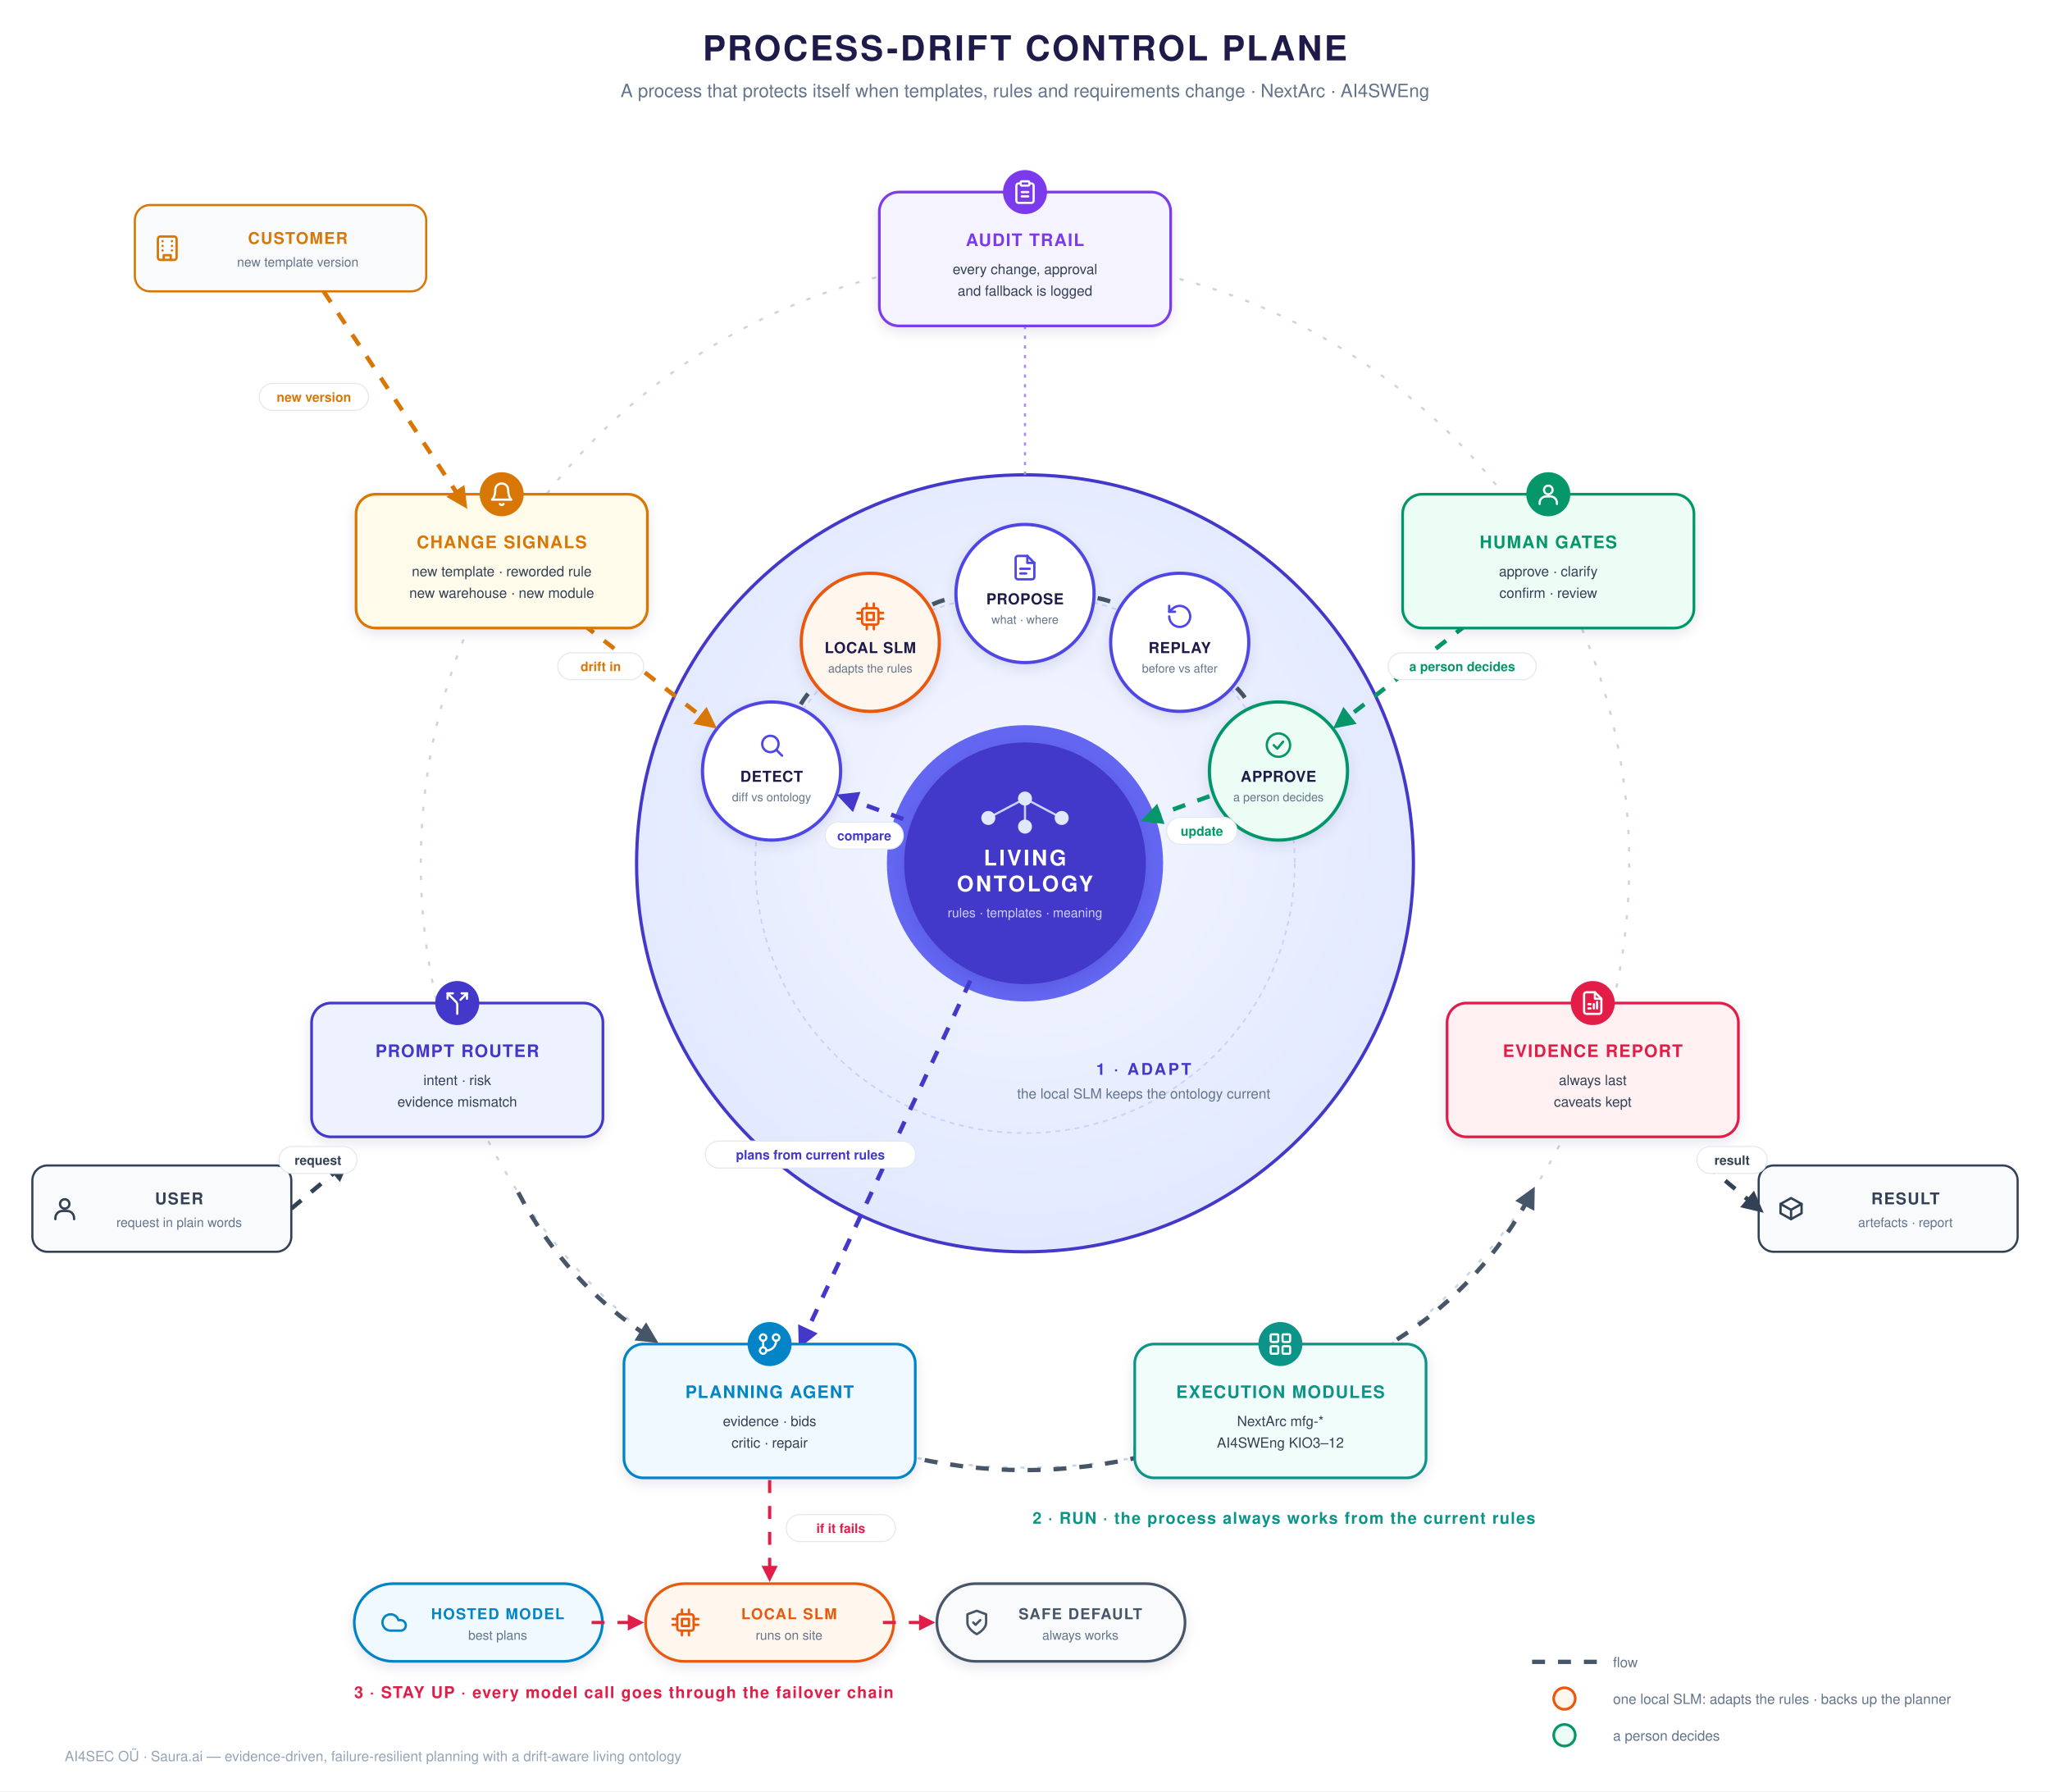
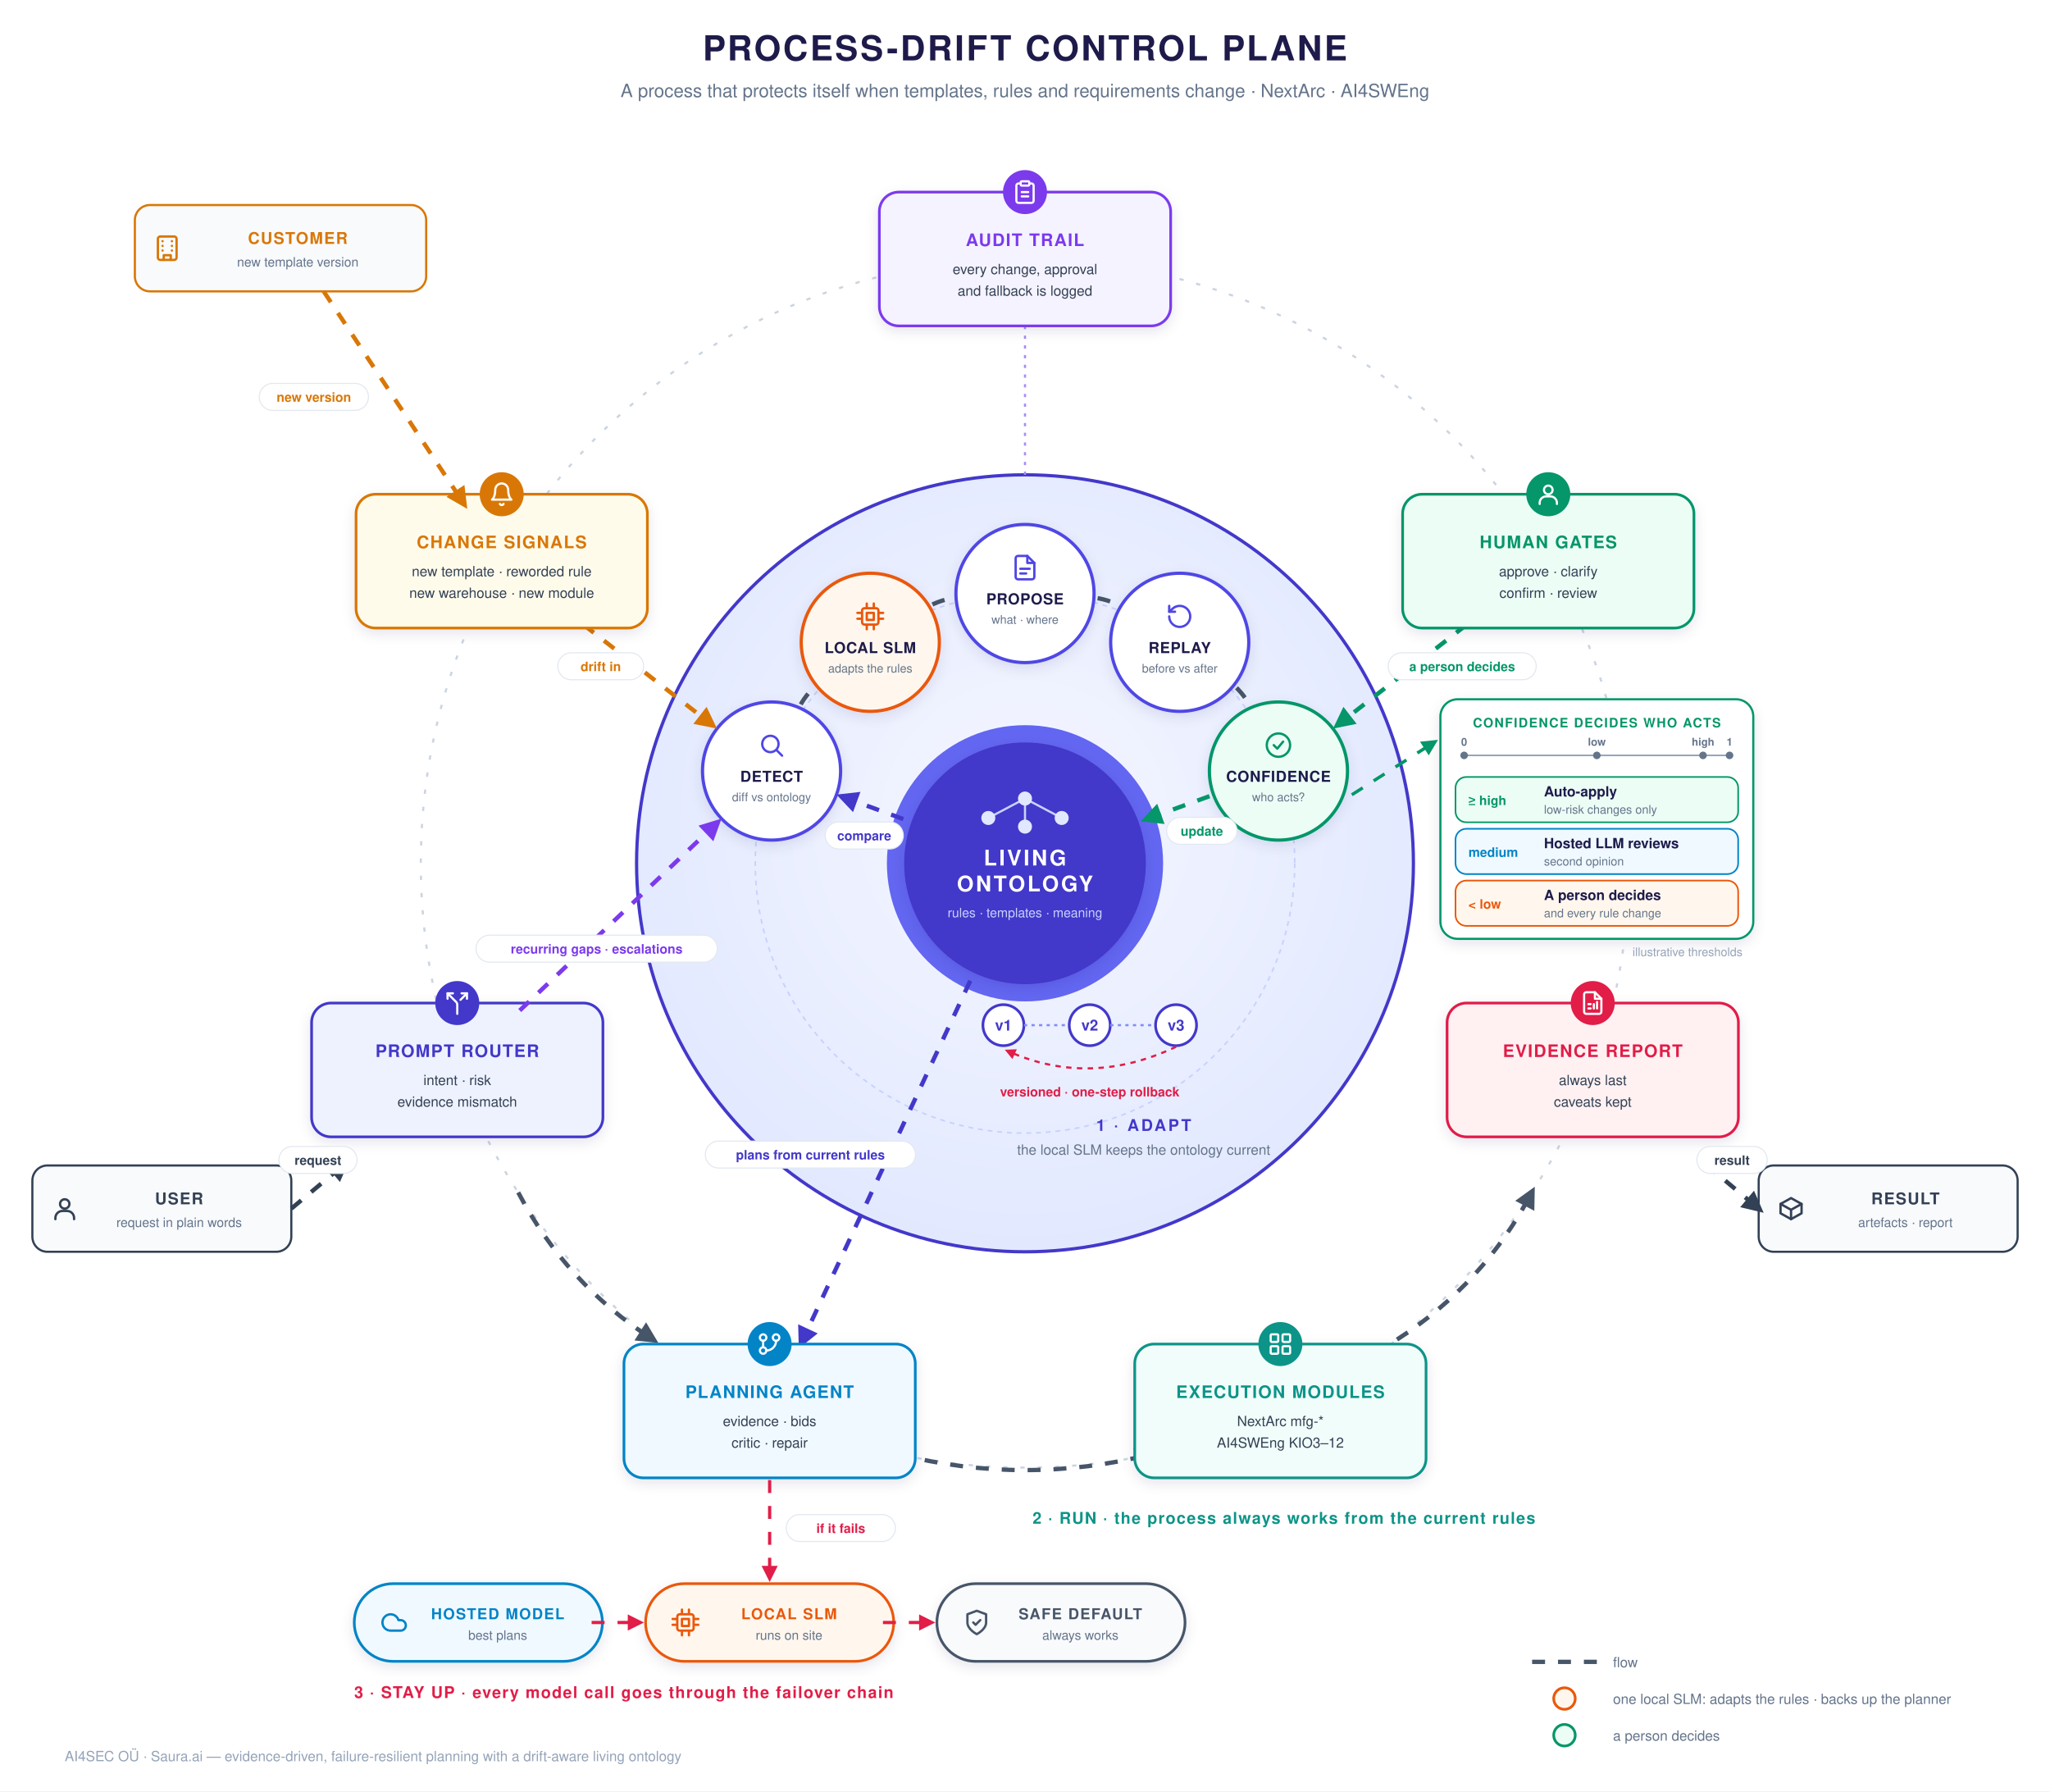
<svg xmlns="http://www.w3.org/2000/svg" width="1900" height="1660" viewBox="0 0 1900 1660" font-family="Helvetica, Arial, sans-serif">
  <defs>
    <style>@keyframes dash { to { stroke-dashoffset: -24; } } .flow { animation: dash 750ms linear infinite; }
@keyframes pulse { 0%,100% { opacity: .25; } 50% { opacity: .7; } } .pulse { animation: pulse 2.4s ease-in-out infinite; }</style>
    <marker id="arrow" viewBox="0 0 10 10" refX="7" refY="5" markerWidth="5" markerHeight="5" orient="auto-start-reverse">
      <path d="M 0 0 L 10 5 L 0 10 z" fill="context-stroke" />
    </marker>
    <filter id="shadow" x="-20%" y="-20%" width="140%" height="140%">
      <feDropShadow dx="0" dy="4" stdDeviation="6" flood-color="#1e1b4b" flood-opacity="0.10" />
    </filter>
    <radialGradient id="core" cx="50%" cy="45%" r="60%">
      <stop offset="0%" stop-color="#f5f7ff" />
      <stop offset="100%" stop-color="#e0e7ff" />
    </radialGradient>
  </defs>
  <rect width="1900" height="1660" fill="#ffffff" />
  <text x="950.0" y="56.0" font-size="32" font-weight="800" fill="#1e1b4b" text-anchor="middle" letter-spacing="2">PROCESS-DRIFT CONTROL PLANE</text>
  <text x="950.0" y="90.0" font-size="17" font-weight="400" fill="#64748b" text-anchor="middle" letter-spacing="0">A process that protects itself when templates, rules and requirements change · NextArc · AI4SWEng</text>
  <circle cx="950" cy="800" r="560" fill="none" stroke="#cbd5e1" stroke-width="2" stroke-dasharray="4 12" />
  <circle cx="950" cy="800" r="360" fill="url(#core)" stroke="#4338ca" stroke-width="3" />
  <circle cx="950" cy="800" r="250" fill="none" stroke="#c7d2fe" stroke-width="1.5" stroke-dasharray="4.5 4.5" />
-   <text x="1060.0" y="996.0" font-size="15" font-weight="800" fill="#4338ca" text-anchor="middle" letter-spacing="2">1 · ADAPT</text>
-   <text x="1060.0" y="1018.0" font-size="13" font-weight="400" fill="#64748b" text-anchor="middle" letter-spacing="0">the local SLM keeps the ontology current</text>
+   <text x="1060.0" y="1048.0" font-size="15" font-weight="800" fill="#4338ca" text-anchor="middle" letter-spacing="2">1 · ADAPT</text>
+   <text x="1060.0" y="1070.0" font-size="13" font-weight="400" fill="#64748b" text-anchor="middle" letter-spacing="0">the local SLM keeps the ontology current</text>
  <circle cx="950" cy="800" r="128" fill="#6366f1" class="pulse" />
  <circle cx="950" cy="800" r="112" fill="#4338ca" filter="url(#shadow)" />
  <path d="M 916 758 L 950 740 L 984 758 M 950 740 L 950 766" stroke="#c7d2fe" stroke-width="2" fill="none" />
  <circle cx="916" cy="758" r="6.5" fill="#e0e7ff" />
  <circle cx="950" cy="740" r="6.5" fill="#e0e7ff" />
  <circle cx="984" cy="758" r="6.5" fill="#e0e7ff" />
  <circle cx="950" cy="766" r="6.5" fill="#e0e7ff" />
  <text x="950.0" y="802.0" font-size="20" font-weight="800" fill="#ffffff" text-anchor="middle" letter-spacing="2">LIVING</text>
  <text x="950.0" y="826.0" font-size="20" font-weight="800" fill="#ffffff" text-anchor="middle" letter-spacing="2">ONTOLOGY</text>
  <text x="950.0" y="850.0" font-size="12" font-weight="400" fill="#c7d2fe" text-anchor="middle" letter-spacing="0">rules · templates · meaning</text>
+   <circle cx="930" cy="950" r="19" fill="#ffffff" stroke="#4338ca" stroke-width="2.5" />
+   <text x="930.0" y="955.0" font-size="14" font-weight="800" fill="#4338ca" text-anchor="middle" letter-spacing="0">v1</text>
+   <circle cx="1010" cy="950" r="19" fill="#ffffff" stroke="#4338ca" stroke-width="2.5" />
+   <text x="1010.0" y="955.0" font-size="14" font-weight="800" fill="#4338ca" text-anchor="middle" letter-spacing="0">v2</text>
+   <path d="M 949 950 L 991 950" stroke="#818cf8" stroke-width="2" stroke-dasharray="3 4" />
+   <circle cx="1090" cy="950" r="19" fill="#ffffff" stroke="#4338ca" stroke-width="2.5" />
+   <text x="1090.0" y="955.0" font-size="14" font-weight="800" fill="#4338ca" text-anchor="middle" letter-spacing="0">v3</text>
+   <path d="M 1029 950 L 1071 950" stroke="#818cf8" stroke-width="2" stroke-dasharray="3 4" />
+   <path d="M 1090 970 Q 1010 1008 934 974" fill="none" stroke="#e11d48" stroke-width="2" stroke-dasharray="5 5" marker-end="url(#arrow)" />
+   <text x="1010.0" y="1016.0" font-size="12" font-weight="600" fill="#e11d48" text-anchor="middle" letter-spacing="0">versioned · one-step rollback</text>
  <path d="M 733.5 675.0 Q 741.7 640.2 773.2 623.2" fill="none" stroke="#475569" stroke-width="4" stroke-dasharray="12 12" marker-end="url(#arrow)" class="flow" />
  <path d="M 844.3 573.4 Q 871.1 549.6 906.6 553.8" fill="none" stroke="#475569" stroke-width="4" stroke-dasharray="12 12" marker-end="url(#arrow)" class="flow" />
  <path d="M 993.4 553.8 Q 1028.9 549.6 1055.7 573.4" fill="none" stroke="#475569" stroke-width="4" stroke-dasharray="12 12" marker-end="url(#arrow)" class="flow" />
  <path d="M 1126.8 623.2 Q 1158.3 640.2 1166.5 675.0" fill="none" stroke="#475569" stroke-width="4" stroke-dasharray="12 12" marker-end="url(#arrow)" class="flow" />
  <circle cx="715.1" cy="714.5" r="64" fill="#ffffff" stroke="#4f46e5" stroke-width="3" filter="url(#shadow)" />
  <g transform="translate(702.1,677.5) scale(1.083)" fill="none" stroke="#4f46e5" stroke-width="2" stroke-linecap="round" stroke-linejoin="round">
    <circle cx="11" cy="11" r="7" />
    <path d="m21 21-4.3-4.3" />
  </g>
  <text x="715.1" y="724.5" font-size="14" font-weight="800" fill="#1e1b4b" text-anchor="middle" letter-spacing="0.5">DETECT</text>
  <text x="715.1" y="742.5" font-size="11" font-weight="400" fill="#64748b" text-anchor="middle" letter-spacing="0">diff vs ontology</text>
  <circle cx="806.6" cy="595.2" r="64" fill="#fff7ed" stroke="#ea580c" stroke-width="3" filter="url(#shadow)" />
  <g transform="translate(793.6,558.2) scale(1.083)" fill="none" stroke="#ea580c" stroke-width="2" stroke-linecap="round" stroke-linejoin="round">
    <rect x="5" y="5" width="14" height="14" rx="2" />
    <rect x="9" y="9" width="6" height="6" />
    <path d="M9 1v3M15 1v3M9 20v3M15 20v3M20 9h3M20 14h3M1 9h3M1 14h3" />
  </g>
  <text x="806.6" y="605.2" font-size="14" font-weight="800" fill="#1e1b4b" text-anchor="middle" letter-spacing="0.5">LOCAL SLM</text>
  <text x="806.6" y="623.2" font-size="11" font-weight="400" fill="#64748b" text-anchor="middle" letter-spacing="0">adapts the rules</text>
  <circle cx="950.0" cy="550.0" r="64" fill="#ffffff" stroke="#4f46e5" stroke-width="3" filter="url(#shadow)" />
  <g transform="translate(937.0,513.0) scale(1.083)" fill="none" stroke="#4f46e5" stroke-width="2" stroke-linecap="round" stroke-linejoin="round">
    <path d="M14 2H6a2 2 0 0 0-2 2v16a2 2 0 0 0 2 2h12a2 2 0 0 0 2-2V8z" />
    <path d="M14 2v6h6" />
    <path d="M8 13h8M8 17h5" />
  </g>
  <text x="950.0" y="560.0" font-size="14" font-weight="800" fill="#1e1b4b" text-anchor="middle" letter-spacing="0.5">PROPOSE</text>
  <text x="950.0" y="578.0" font-size="11" font-weight="400" fill="#64748b" text-anchor="middle" letter-spacing="0">what · where</text>
  <circle cx="1093.4" cy="595.2" r="64" fill="#ffffff" stroke="#4f46e5" stroke-width="3" filter="url(#shadow)" />
  <g transform="translate(1080.4,558.2) scale(1.083)" fill="none" stroke="#4f46e5" stroke-width="2" stroke-linecap="round" stroke-linejoin="round">
    <path d="M3 12a9 9 0 1 0 3-6.7L3 8" />
    <path d="M3 3v5h5" />
  </g>
  <text x="1093.4" y="605.2" font-size="14" font-weight="800" fill="#1e1b4b" text-anchor="middle" letter-spacing="0.5">REPLAY</text>
  <text x="1093.4" y="623.2" font-size="11" font-weight="400" fill="#64748b" text-anchor="middle" letter-spacing="0">before vs after</text>
  <circle cx="1184.9" cy="714.5" r="64" fill="#ecfdf5" stroke="#059669" stroke-width="3" filter="url(#shadow)" />
  <g transform="translate(1171.9,677.5) scale(1.083)" fill="none" stroke="#059669" stroke-width="2" stroke-linecap="round" stroke-linejoin="round">
    <circle cx="12" cy="12" r="10" />
    <path d="m8 12 3 3 5-6" />
  </g>
-   <text x="1184.9" y="724.5" font-size="14" font-weight="800" fill="#1e1b4b" text-anchor="middle" letter-spacing="0.5">APPROVE</text>
-   <text x="1184.9" y="742.5" font-size="11" font-weight="400" fill="#64748b" text-anchor="middle" letter-spacing="0">a person decides</text>
+   <text x="1184.9" y="724.5" font-size="14" font-weight="800" fill="#1e1b4b" text-anchor="middle" letter-spacing="0.5">CONFIDENCE</text>
+   <text x="1184.9" y="742.5" font-size="11" font-weight="400" fill="#64748b" text-anchor="middle" letter-spacing="0">who acts?</text>
  <path d="M 1121.0 737.8 L 1062.8 759.0" fill="none" stroke="#059669" stroke-width="4" stroke-dasharray="12 12" marker-end="url(#arrow)" class="flow" />
  <rect x="1081.3" y="757.4" width="65.2" height="25" rx="12.5" fill="#ffffff" stroke="#e2e8f0" />
  <text x="1113.9" y="774.4" font-size="12" font-weight="600" fill="#059669" text-anchor="middle" letter-spacing="0">update</text>
  <path d="M 837.2 759.0 L 780.9 738.4" fill="none" stroke="#4338ca" stroke-width="4" stroke-dasharray="12 12" marker-end="url(#arrow)" class="flow" />
  <rect x="764.8" y="761.7" width="72.4" height="25" rx="12.5" fill="#ffffff" stroke="#e2e8f0" />
  <text x="801.0" y="778.7" font-size="12" font-weight="600" fill="#4338ca" text-anchor="middle" letter-spacing="0">compare</text>
  <path d="M 480.3 1105.0 Q 524.7 1189.7 605.2 1241.3" fill="none" stroke="#475569" stroke-width="4" stroke-dasharray="12 12" marker-end="url(#arrow)" class="flow" />
  <path d="M 833.6 1347.8 Q 950.0 1376.8 1066.4 1347.8" fill="none" stroke="#475569" stroke-width="4" stroke-dasharray="12 12" marker-end="url(#arrow)" class="flow" />
  <path d="M 1294.8 1241.3 Q 1375.3 1189.7 1419.7 1105.0" fill="none" stroke="#475569" stroke-width="4" stroke-dasharray="12 12" marker-end="url(#arrow)" class="flow" />
  <text x="1190.0" y="1412.0" font-size="15" font-weight="800" fill="#0d9488" text-anchor="middle" letter-spacing="1">2 · RUN · the process always works from the current rules</text>
  <path d="M 521.9 564.2 L 659.8 671.5" fill="none" stroke="#d97706" stroke-width="4" stroke-dasharray="12 12" marker-end="url(#arrow)" class="flow" />
  <rect x="517.0" y="604.9" width="79.6" height="25" rx="12.5" fill="#ffffff" stroke="#e2e8f0" />
  <text x="556.8" y="621.9" font-size="12" font-weight="600" fill="#d97706" text-anchor="middle" letter-spacing="0">drift in</text>
  <path d="M 1378.1 564.2 L 1240.2 671.5" fill="none" stroke="#059669" stroke-width="4" stroke-dasharray="12 12" marker-end="url(#arrow)" class="flow" />
  <rect x="1286.6" y="604.9" width="137.2" height="25" rx="12.5" fill="#ffffff" stroke="#e2e8f0" />
  <text x="1355.2" y="621.9" font-size="12" font-weight="600" fill="#059669" text-anchor="middle" letter-spacing="0">a person decides</text>
  <path d="M 899.3 908.8 L 742.9 1244.1" fill="none" stroke="#4338ca" stroke-width="4" stroke-dasharray="12 12" marker-end="url(#arrow)" class="flow" />
  <rect x="653.7" y="1057.4" width="194.8" height="25" rx="12.5" fill="#ffffff" stroke="#e2e8f0" />
  <text x="751.1" y="1074.4" font-size="12" font-weight="600" fill="#4338ca" text-anchor="middle" letter-spacing="0">plans from current rules</text>
  <path d="M 950.0 302.0 L 950 440" stroke="#a78bfa" stroke-width="2" stroke-dasharray="3 6" fill="none" />
  <rect x="330.0" y="458.0" width="270" height="124" rx="18" fill="#fffbeb" stroke="#d97706" stroke-width="2.5" filter="url(#shadow)" />
  <circle cx="465.0" cy="458.0" r="20.4" fill="#d97706" />
  <g transform="translate(453.0,446.0) scale(1.000)" fill="none" stroke="#ffffff" stroke-width="2" stroke-linecap="round" stroke-linejoin="round">
    <path d="M6 8a6 6 0 0 1 12 0c0 7 3 9 3 9H3s3-2 3-9" />
    <path d="M10.3 21a1.94 1.94 0 0 0 3.4 0" />
  </g>
  <text x="465.0" y="508.0" font-size="16" font-weight="700" fill="#d97706" text-anchor="middle" letter-spacing="1">CHANGE SIGNALS</text>
  <text x="465.0" y="534.0" font-size="13" font-weight="400" fill="#334155" text-anchor="middle" letter-spacing="0">new template · reworded rule</text>
  <text x="465.0" y="554.0" font-size="13" font-weight="400" fill="#334155" text-anchor="middle" letter-spacing="0">new warehouse · new module</text>
  <rect x="815.0" y="178.0" width="270" height="124" rx="18" fill="#f5f3ff" stroke="#7c3aed" stroke-width="2.5" filter="url(#shadow)" />
  <circle cx="950.0" cy="178.0" r="20.4" fill="#7c3aed" />
  <g transform="translate(938.0,166.0) scale(1.000)" fill="none" stroke="#ffffff" stroke-width="2" stroke-linecap="round" stroke-linejoin="round">
    <rect x="8" y="2" width="8" height="4" rx="1" />
    <path d="M16 4h2a2 2 0 0 1 2 2v14a2 2 0 0 1-2 2H6a2 2 0 0 1-2-2V6a2 2 0 0 1 2-2h2" />
    <path d="M9 12h6M9 16h6" />
  </g>
  <text x="950.0" y="228.0" font-size="16" font-weight="700" fill="#7c3aed" text-anchor="middle" letter-spacing="1">AUDIT TRAIL</text>
  <text x="950.0" y="254.0" font-size="13" font-weight="400" fill="#334155" text-anchor="middle" letter-spacing="0">every change, approval</text>
  <text x="950.0" y="274.0" font-size="13" font-weight="400" fill="#334155" text-anchor="middle" letter-spacing="0">and fallback is logged</text>
  <rect x="1300.0" y="458.0" width="270" height="124" rx="18" fill="#ecfdf5" stroke="#059669" stroke-width="2.5" filter="url(#shadow)" />
  <circle cx="1435.0" cy="458.0" r="20.4" fill="#059669" />
  <g transform="translate(1423.0,446.0) scale(1.000)" fill="none" stroke="#ffffff" stroke-width="2" stroke-linecap="round" stroke-linejoin="round">
    <circle cx="12" cy="8" r="4" />
    <path d="M4 21v-1a6 6 0 0 1 6-6h4a6 6 0 0 1 6 6v1" />
  </g>
  <text x="1435.0" y="508.0" font-size="16" font-weight="700" fill="#059669" text-anchor="middle" letter-spacing="1">HUMAN GATES</text>
  <text x="1435.0" y="534.0" font-size="13" font-weight="400" fill="#334155" text-anchor="middle" letter-spacing="0">approve · clarify</text>
  <text x="1435.0" y="554.0" font-size="13" font-weight="400" fill="#334155" text-anchor="middle" letter-spacing="0">confirm · review</text>
  <rect x="288.8" y="929.5" width="270" height="124" rx="18" fill="#eef2ff" stroke="#4338ca" stroke-width="2.5" filter="url(#shadow)" />
  <circle cx="423.8" cy="929.5" r="20.4" fill="#4338ca" />
  <g transform="translate(411.8,917.5) scale(1.000)" fill="none" stroke="#ffffff" stroke-width="2" stroke-linecap="round" stroke-linejoin="round">
    <path d="M16 3h5v5" />
    <path d="M8 3H3v5" />
    <path d="M12 22v-8.3a4 4 0 0 0-1.2-2.9L3 3" />
    <path d="m15 9 6-6" />
  </g>
  <text x="423.8" y="979.5" font-size="16" font-weight="700" fill="#4338ca" text-anchor="middle" letter-spacing="1">PROMPT ROUTER</text>
  <text x="423.8" y="1005.5" font-size="13" font-weight="400" fill="#334155" text-anchor="middle" letter-spacing="0">intent · risk</text>
  <text x="423.8" y="1025.5" font-size="13" font-weight="400" fill="#334155" text-anchor="middle" letter-spacing="0">evidence mismatch</text>
  <rect x="578.3" y="1245.5" width="270" height="124" rx="18" fill="#f0f9ff" stroke="#0284c7" stroke-width="2.5" filter="url(#shadow)" />
  <circle cx="713.3" cy="1245.5" r="20.4" fill="#0284c7" />
  <g transform="translate(701.3,1233.5) scale(1.000)" fill="none" stroke="#ffffff" stroke-width="2" stroke-linecap="round" stroke-linejoin="round">
    <circle cx="6" cy="6" r="3" />
    <circle cx="6" cy="18" r="3" />
    <circle cx="18" cy="6" r="3" />
    <path d="M6 9v6" />
    <path d="M18 9a9 9 0 0 1-9 9" />
  </g>
  <text x="713.3" y="1295.5" font-size="16" font-weight="700" fill="#0284c7" text-anchor="middle" letter-spacing="1">PLANNING AGENT</text>
  <text x="713.3" y="1321.5" font-size="13" font-weight="400" fill="#334155" text-anchor="middle" letter-spacing="0">evidence · bids</text>
  <text x="713.3" y="1341.5" font-size="13" font-weight="400" fill="#334155" text-anchor="middle" letter-spacing="0">critic · repair</text>
  <rect x="1051.7" y="1245.5" width="270" height="124" rx="18" fill="#f0fdfa" stroke="#0d9488" stroke-width="2.5" filter="url(#shadow)" />
  <circle cx="1186.7" cy="1245.5" r="20.4" fill="#0d9488" />
  <g transform="translate(1174.7,1233.5) scale(1.000)" fill="none" stroke="#ffffff" stroke-width="2" stroke-linecap="round" stroke-linejoin="round">
    <rect x="3" y="3" width="7" height="7" rx="1" />
    <rect x="14" y="3" width="7" height="7" rx="1" />
    <rect x="3" y="14" width="7" height="7" rx="1" />
    <rect x="14" y="14" width="7" height="7" rx="1" />
  </g>
  <text x="1186.7" y="1295.5" font-size="16" font-weight="700" fill="#0d9488" text-anchor="middle" letter-spacing="1">EXECUTION MODULES</text>
  <text x="1186.7" y="1321.5" font-size="13" font-weight="400" fill="#334155" text-anchor="middle" letter-spacing="0">NextArc mfg-*</text>
  <text x="1186.7" y="1341.5" font-size="13" font-weight="400" fill="#334155" text-anchor="middle" letter-spacing="0">AI4SWEng KIO3–12</text>
  <rect x="1341.2" y="929.5" width="270" height="124" rx="18" fill="#fff1f2" stroke="#e11d48" stroke-width="2.5" filter="url(#shadow)" />
  <circle cx="1476.2" cy="929.5" r="20.4" fill="#e11d48" />
  <g transform="translate(1464.2,917.5) scale(1.000)" fill="none" stroke="#ffffff" stroke-width="2" stroke-linecap="round" stroke-linejoin="round">
    <path d="M14 2H6a2 2 0 0 0-2 2v16a2 2 0 0 0 2 2h12a2 2 0 0 0 2-2V8z" />
    <path d="M14 2v6h6" />
    <path d="M8 13h2M8 17h2M13 17v-4M16 17v-6" />
  </g>
  <text x="1476.2" y="979.5" font-size="16" font-weight="700" fill="#e11d48" text-anchor="middle" letter-spacing="1">EVIDENCE REPORT</text>
  <text x="1476.2" y="1005.5" font-size="13" font-weight="400" fill="#334155" text-anchor="middle" letter-spacing="0">always last</text>
  <text x="1476.2" y="1025.5" font-size="13" font-weight="400" fill="#334155" text-anchor="middle" letter-spacing="0">caveats kept</text>
+   <path d="M 481.7 936.4 L 664.4 762.7" fill="none" stroke="#7c3aed" stroke-width="4" stroke-dasharray="12 12" marker-end="url(#arrow)" class="flow" />
+   <rect x="441.2" y="866.6" width="223.6" height="25" rx="12.5" fill="#ffffff" stroke="#e2e8f0" />
+   <text x="553.0" y="883.6" font-size="12" font-weight="600" fill="#7c3aed" text-anchor="middle" letter-spacing="0">recurring gaps · escalations</text>
+   <rect x="1335" y="648" width="290" height="222" rx="16" fill="#ffffff" stroke="#059669" stroke-width="2" filter="url(#shadow)" />
+   <text x="1480.0" y="674.0" font-size="12" font-weight="800" fill="#059669" text-anchor="middle" letter-spacing="1">CONFIDENCE DECIDES WHO ACTS</text>
+   <path d="M 1357 700 L 1603 700" stroke="#94a3b8" stroke-width="1.5" />
+   <circle cx="1357.0" cy="700" r="3.5" fill="#64748b" />
+   <text x="1357.0" y="691.0" font-size="10" font-weight="600" fill="#64748b" text-anchor="middle" letter-spacing="0">0</text>
+   <circle cx="1480.0" cy="700" r="3.5" fill="#64748b" />
+   <text x="1480.0" y="691.0" font-size="10" font-weight="600" fill="#64748b" text-anchor="middle" letter-spacing="0">low</text>
+   <circle cx="1578.4" cy="700" r="3.5" fill="#64748b" />
+   <text x="1578.4" y="691.0" font-size="10" font-weight="600" fill="#64748b" text-anchor="middle" letter-spacing="0">high</text>
+   <circle cx="1603.0" cy="700" r="3.5" fill="#64748b" />
+   <text x="1603.0" y="691.0" font-size="10" font-weight="600" fill="#64748b" text-anchor="middle" letter-spacing="0">1</text>
+   <rect x="1349" y="720" width="262" height="42" rx="10" fill="#ecfdf5" stroke="#059669" stroke-width="1.5" />
+   <text x="1361.0" y="746.0" font-size="12" font-weight="800" fill="#059669" text-anchor="start" letter-spacing="0">≥ high</text>
+   <text x="1431.0" y="738.0" font-size="13" font-weight="800" fill="#1e1b4b" text-anchor="start" letter-spacing="0">Auto-apply</text>
+   <text x="1431.0" y="754.0" font-size="11" font-weight="400" fill="#64748b" text-anchor="start" letter-spacing="0">low-risk changes only</text>
+   <rect x="1349" y="768" width="262" height="42" rx="10" fill="#f0f9ff" stroke="#0284c7" stroke-width="1.5" />
+   <text x="1361.0" y="794.0" font-size="12" font-weight="800" fill="#0284c7" text-anchor="start" letter-spacing="0">medium</text>
+   <text x="1431.0" y="786.0" font-size="13" font-weight="800" fill="#1e1b4b" text-anchor="start" letter-spacing="0">Hosted LLM reviews</text>
+   <text x="1431.0" y="802.0" font-size="11" font-weight="400" fill="#64748b" text-anchor="start" letter-spacing="0">second opinion</text>
+   <rect x="1349" y="816" width="262" height="42" rx="10" fill="#fff7ed" stroke="#ea580c" stroke-width="1.5" />
+   <text x="1361.0" y="842.0" font-size="12" font-weight="800" fill="#ea580c" text-anchor="start" letter-spacing="0">&lt; low</text>
+   <text x="1431.0" y="834.0" font-size="13" font-weight="800" fill="#1e1b4b" text-anchor="start" letter-spacing="0">A person decides</text>
+   <text x="1431.0" y="850.0" font-size="11" font-weight="400" fill="#64748b" text-anchor="start" letter-spacing="0">and every rule change</text>
+   <text x="1615.0" y="886.0" font-size="11" font-weight="400" fill="#94a3b8" text-anchor="end" letter-spacing="0">illustrative thresholds</text>
+   <path d="M 1252.9 736.5 L 1329 688" fill="none" stroke="#059669" stroke-width="3" stroke-dasharray="12 12" marker-end="url(#arrow)" class="flow" />
  <rect x="30.0" y="1080.0" width="240" height="80" rx="14" fill="#f8fafc" stroke="#334155" stroke-width="2" />
  <g transform="translate(47.0,1107.0) scale(1.083)" fill="none" stroke="#334155" stroke-width="2" stroke-linecap="round" stroke-linejoin="round">
    <circle cx="12" cy="8" r="4" />
    <path d="M4 21v-1a6 6 0 0 1 6-6h4a6 6 0 0 1 6 6v1" />
  </g>
  <text x="166.0" y="1116.0" font-size="15" font-weight="800" fill="#334155" text-anchor="middle" letter-spacing="1">USER</text>
  <text x="166.0" y="1137.0" font-size="12" font-weight="400" fill="#64748b" text-anchor="middle" letter-spacing="0">request in plain words</text>
  <path d="M 270.0 1120.0 L 319.4 1078.7" fill="none" stroke="#334155" stroke-width="4" stroke-dasharray="12 12" marker-end="url(#arrow)" class="flow" />
  <rect x="258.5" y="1062.4" width="72.4" height="25" rx="12.5" fill="#ffffff" stroke="#e2e8f0" />
  <text x="294.7" y="1079.4" font-size="12" font-weight="600" fill="#334155" text-anchor="middle" letter-spacing="0">request</text>
  <rect x="1630.0" y="1080.0" width="240" height="80" rx="14" fill="#f8fafc" stroke="#334155" stroke-width="2" />
  <g transform="translate(1647.0,1107.0) scale(1.083)" fill="none" stroke="#334155" stroke-width="2" stroke-linecap="round" stroke-linejoin="round">
    <path d="M21 8 12 3 3 8v8l9 5 9-5z" />
    <path d="M3 8l9 5 9-5M12 13v8" />
  </g>
  <text x="1766.0" y="1116.0" font-size="15" font-weight="800" fill="#334155" text-anchor="middle" letter-spacing="1">RESULT</text>
  <text x="1766.0" y="1137.0" font-size="12" font-weight="400" fill="#64748b" text-anchor="middle" letter-spacing="0">artefacts · report</text>
  <path d="M 1580.6 1078.7 L 1630.0 1120.0" fill="none" stroke="#334155" stroke-width="4" stroke-dasharray="12 12" marker-end="url(#arrow)" class="flow" />
  <rect x="1572.7" y="1062.4" width="65.2" height="25" rx="12.5" fill="#ffffff" stroke="#e2e8f0" />
  <text x="1605.3" y="1079.4" font-size="12" font-weight="600" fill="#334155" text-anchor="middle" letter-spacing="0">result</text>
  <rect x="125.0" y="190.0" width="270" height="80" rx="14" fill="#f8fafc" stroke="#d97706" stroke-width="2" />
  <g transform="translate(142.0,217.0) scale(1.083)" fill="none" stroke="#d97706" stroke-width="2" stroke-linecap="round" stroke-linejoin="round">
    <rect x="4" y="2" width="16" height="20" rx="2" />
    <path d="M9 22v-4h6v4M8 6h.01M16 6h.01M8 10h.01M16 10h.01M8 14h.01M16 14h.01" />
  </g>
  <text x="276.0" y="226.0" font-size="15" font-weight="800" fill="#d97706" text-anchor="middle" letter-spacing="1">CUSTOMER</text>
  <text x="276.0" y="247.0" font-size="12" font-weight="400" fill="#64748b" text-anchor="middle" letter-spacing="0">new template version</text>
  <path d="M 300.0 270.0 L 429.8 466.6" fill="none" stroke="#d97706" stroke-width="4" stroke-dasharray="12 12" marker-end="url(#arrow)" class="flow" />
  <rect x="240.3" y="355.3" width="101.2" height="25" rx="12.5" fill="#ffffff" stroke="#e2e8f0" />
  <text x="290.9" y="372.3" font-size="12" font-weight="600" fill="#d97706" text-anchor="middle" letter-spacing="0">new version</text>
  <rect x="328.334" y="1467.532" width="230" height="72" rx="36" fill="#f0f9ff" stroke="#0284c7" stroke-width="2.5" filter="url(#shadow)" />
  <g transform="translate(352.3,1490.5) scale(1.083)" fill="none" stroke="#0284c7" stroke-width="2" stroke-linecap="round" stroke-linejoin="round">
    <path d="M17.5 19H9a7 7 0 1 1 6.7-9h1.8a4.5 4.5 0 1 1 0 9z" />
  </g>
  <text x="461.3" y="1500.5" font-size="14" font-weight="800" fill="#0284c7" text-anchor="middle" letter-spacing="1">HOSTED MODEL</text>
  <text x="461.3" y="1519.5" font-size="12" font-weight="400" fill="#64748b" text-anchor="middle" letter-spacing="0">best plans</text>
  <rect x="598.334" y="1467.532" width="230" height="72" rx="36" fill="#fff7ed" stroke="#ea580c" stroke-width="2.5" filter="url(#shadow)" />
  <g transform="translate(622.3,1490.5) scale(1.083)" fill="none" stroke="#ea580c" stroke-width="2" stroke-linecap="round" stroke-linejoin="round">
    <rect x="5" y="5" width="14" height="14" rx="2" />
    <rect x="9" y="9" width="6" height="6" />
    <path d="M9 1v3M15 1v3M9 20v3M15 20v3M20 9h3M20 14h3M1 9h3M1 14h3" />
  </g>
  <text x="731.3" y="1500.5" font-size="14" font-weight="800" fill="#ea580c" text-anchor="middle" letter-spacing="1">LOCAL SLM</text>
  <text x="731.3" y="1519.5" font-size="12" font-weight="400" fill="#64748b" text-anchor="middle" letter-spacing="0">runs on site</text>
  <path d="M 548.334 1503.532 L 592.334 1503.532" fill="none" stroke="#e11d48" stroke-width="3" stroke-dasharray="12 12" marker-end="url(#arrow)" class="flow" />
  <rect x="868.334" y="1467.532" width="230" height="72" rx="36" fill="#f8fafc" stroke="#475569" stroke-width="2.5" filter="url(#shadow)" />
  <g transform="translate(892.3,1490.5) scale(1.083)" fill="none" stroke="#475569" stroke-width="2" stroke-linecap="round" stroke-linejoin="round">
    <path d="M12 22s8-4 8-10V5l-8-3-8 3v7c0 6 8 10 8 10z" />
    <path d="m9 12 2 2 4-4" />
  </g>
  <text x="1001.3" y="1500.5" font-size="14" font-weight="800" fill="#475569" text-anchor="middle" letter-spacing="1">SAFE DEFAULT</text>
  <text x="1001.3" y="1519.5" font-size="12" font-weight="400" fill="#64748b" text-anchor="middle" letter-spacing="0">always works</text>
  <path d="M 818.334 1503.532 L 862.334 1503.532" fill="none" stroke="#e11d48" stroke-width="3" stroke-dasharray="12 12" marker-end="url(#arrow)" class="flow" />
  <text x="328.3" y="1573.5" font-size="15" font-weight="800" fill="#e11d48" text-anchor="start" letter-spacing="1">3 · STAY UP · every model call goes through the failover chain</text>
  <path d="M 713.334 1371.532 L 713.334 1461.532" fill="none" stroke="#e11d48" stroke-width="3" stroke-dasharray="12 12" marker-end="url(#arrow)" class="flow" />
  <rect x="728.7" y="1403.5" width="101.2" height="25" rx="12.5" fill="#ffffff" stroke="#e2e8f0" />
  <text x="779.3" y="1420.5" font-size="12" font-weight="600" fill="#e11d48" text-anchor="middle" letter-spacing="0">if it fails</text>
  <path d="M 1420 1540 L 1480 1540" stroke="#475569" stroke-width="4" stroke-dasharray="12 12" class="flow" />
  <text x="1495.0" y="1545.0" font-size="13" font-weight="400" fill="#64748b" text-anchor="start" letter-spacing="0">flow</text>
  <circle cx="1450" cy="1574" r="10" fill="#fff7ed" stroke="#ea580c" stroke-width="2.5" />
  <text x="1495.0" y="1579.0" font-size="13" font-weight="400" fill="#64748b" text-anchor="start" letter-spacing="0">one local SLM: adapts the rules · backs up the planner</text>
  <circle cx="1450" cy="1608" r="10" fill="#ecfdf5" stroke="#059669" stroke-width="2.5" />
  <text x="1495.0" y="1613.0" font-size="13" font-weight="400" fill="#64748b" text-anchor="start" letter-spacing="0">a person decides</text>
  <text x="60.0" y="1632.0" font-size="13" font-weight="400" fill="#94a3b8" text-anchor="start" letter-spacing="0">AI4SEC OÜ · Saura.ai — evidence-driven, failure-resilient planning with a drift-aware living ontology</text>
</svg>
